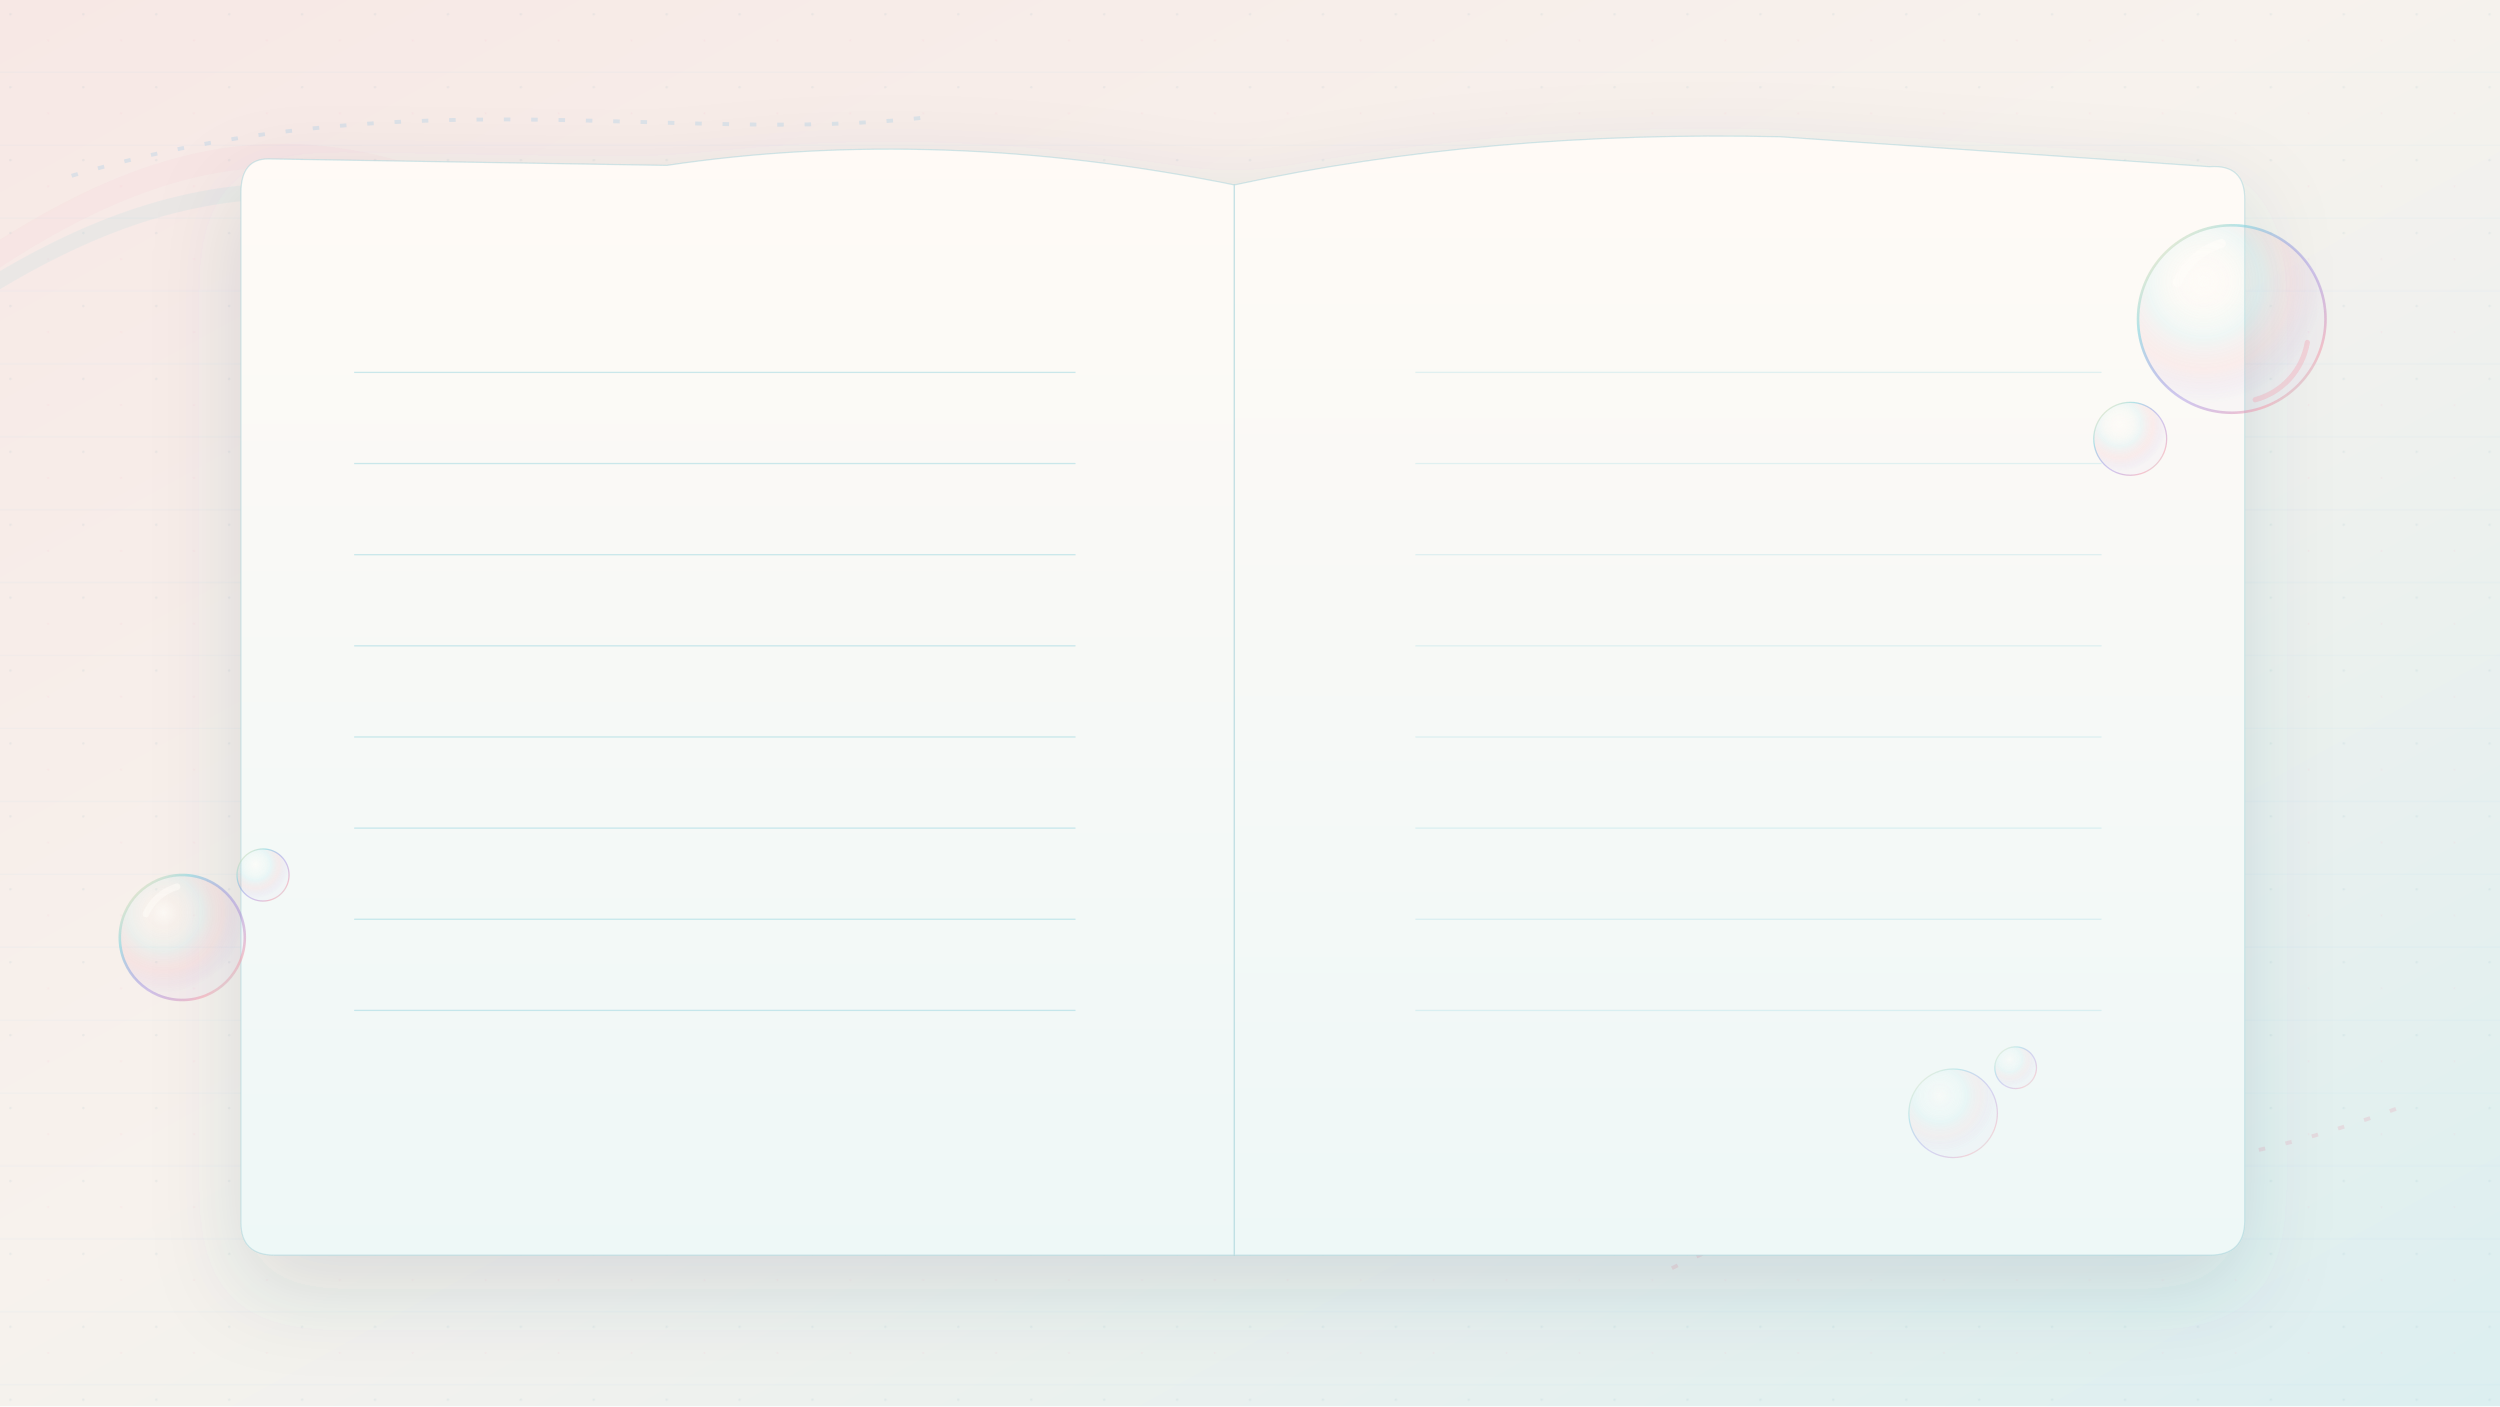
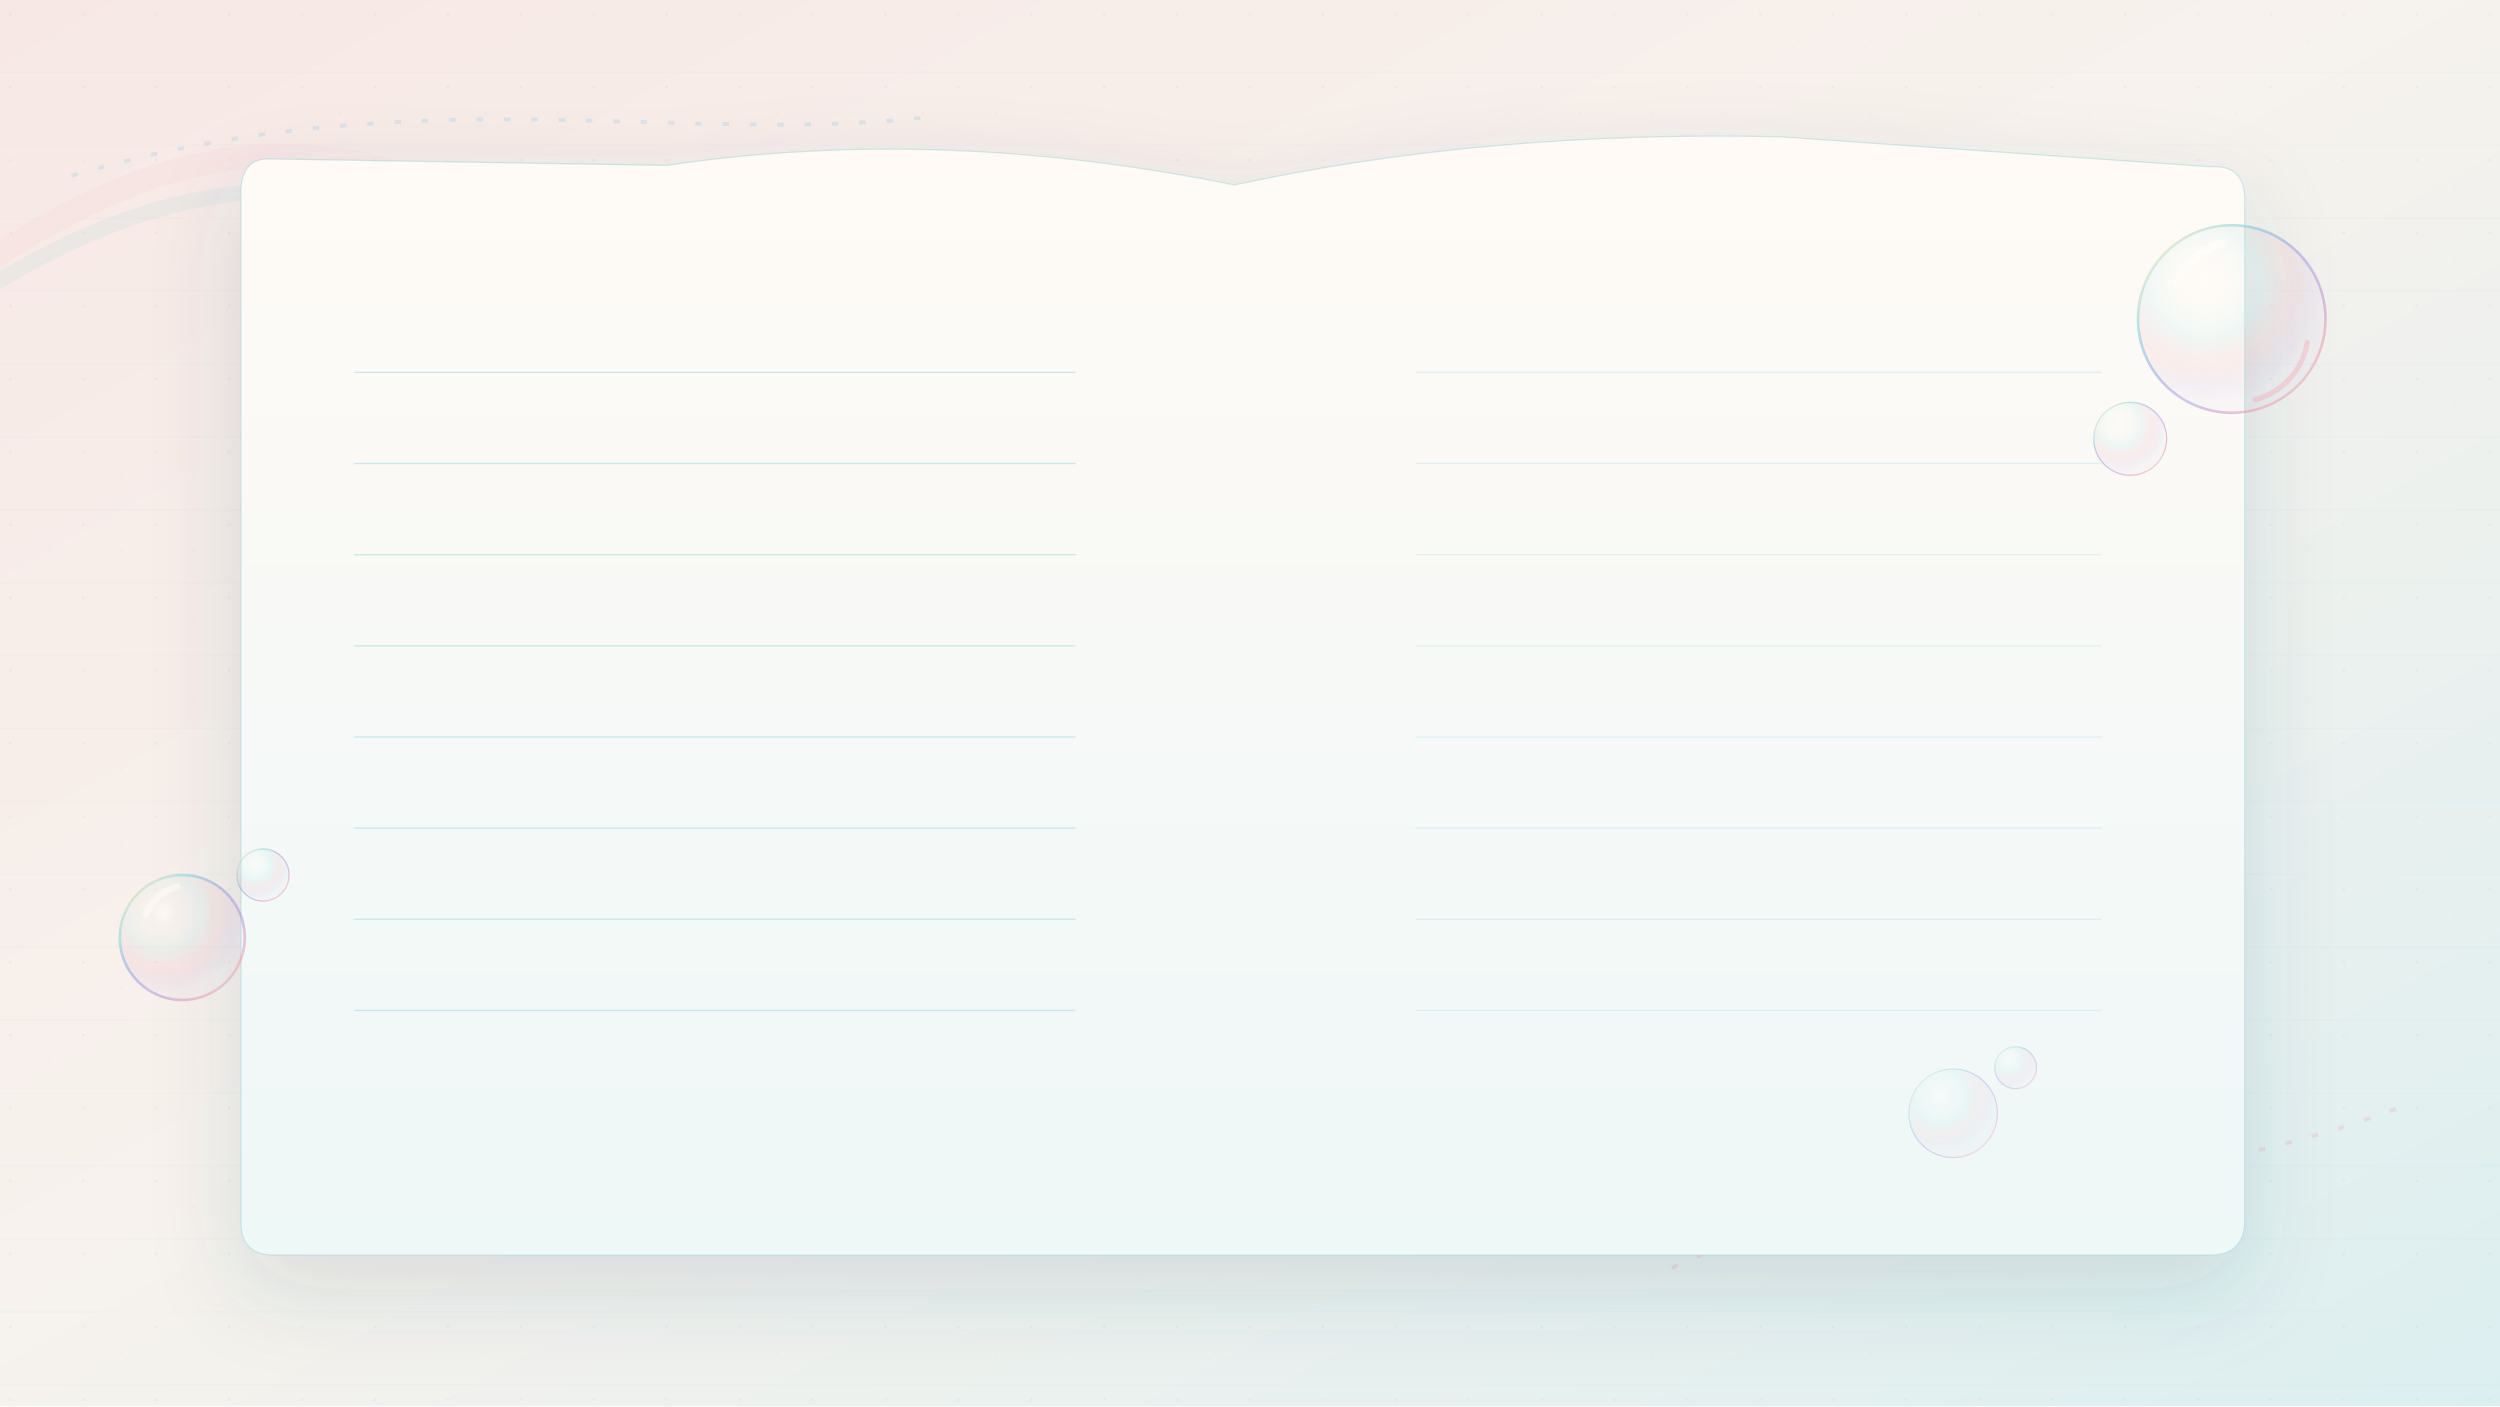
<svg xmlns="http://www.w3.org/2000/svg" width="1920" height="1080" viewBox="0 0 1920 1080">
  <defs>
    <linearGradient id="desk" x1="0" y1="0" x2="1" y2="1">
      <stop offset="0" stop-color="#f7e8e5" />
      <stop offset="0.46" stop-color="#f7f2ed" />
      <stop offset="1" stop-color="#dceff0" />
    </linearGradient>
    <linearGradient id="paper" x1="0" y1="0" x2="0" y2="1">
      <stop offset="0" stop-color="#fffaf6" />
      <stop offset="1" stop-color="#eef8f7" />
    </linearGradient>
    <radialGradient id="bubble" cx="35%" cy="30%" r="65%">
      <stop offset="0" stop-color="#fffdf9" stop-opacity=".92" />
      <stop offset=".18" stop-color="#fffdf9" stop-opacity=".12" />
      <stop offset=".46" stop-color="#bdebf0" stop-opacity=".3" />
      <stop offset=".72" stop-color="#f29aab" stop-opacity=".2" />
      <stop offset="1" stop-color="#7556d9" stop-opacity=".04" />
    </radialGradient>
    <linearGradient id="bubbleEdge" x1="0" y1="0" x2="1" y2="1">
      <stop offset="0" stop-color="#f7d88a" stop-opacity=".45" />
      <stop offset=".28" stop-color="#86d5df" stop-opacity=".9" />
      <stop offset=".58" stop-color="#7556d9" stop-opacity=".42" />
      <stop offset=".82" stop-color="#f29aab" stop-opacity=".78" />
      <stop offset="1" stop-color="#86d5df" stop-opacity=".52" />
    </linearGradient>
    <filter id="paperShadow" x="-20%" y="-20%" width="140%" height="150%">
      <feDropShadow dx="0" dy="26" stdDeviation="34" flood-color="#31586c" flood-opacity=".14" />
    </filter>
    <pattern id="grain" width="56" height="56" patternUnits="userSpaceOnUse">
      <circle cx="8" cy="11" r="1" fill="#5f94a4" opacity=".08" />
      <circle cx="37" cy="31" r=".8" fill="#f4afc5" opacity=".12" />
      <path d="M0 55.5H56" stroke="#6fb8e7" stroke-opacity=".045" />
    </pattern>
  </defs>
  <rect width="1920" height="1080" fill="url(#desk)" />
  <rect width="1920" height="1080" fill="url(#grain)" />
  <path d="M55 135C315 58 520 112 713 90" fill="none" stroke="#6fb8e7" stroke-width="3" stroke-dasharray="5 16" opacity=".2" />
  <path d="M1284 974c165-84 338-39 563-125" fill="none" stroke="#e990a6" stroke-width="3" stroke-dasharray="5 16" opacity=".22" />
  <path d="M-80 252C126 91 245 89 420 180" fill="none" stroke="#f0a4bb" stroke-width="18" opacity=".08" />
  <path d="M-90 277C111 122 252 116 428 203" fill="none" stroke="#73ced9" stroke-width="12" opacity=".1" />
  <g filter="url(#paperShadow)">
-     <path d="M206 122Q185 122 185 148V939Q185 964 211 964H948V142Q721 96 512 127Z" fill="url(#paper)" stroke="#9ccfd8" stroke-opacity=".45" />
-     <path d="M948 142V964H1697Q1724 964 1724 937V153Q1724 126 1697 128L1367 105Q1142 100 948 142Z" fill="url(#paper)" stroke="#9ccfd8" stroke-opacity=".45" />
+     <path id="denia-paper-surface" d="M206 122Q185 122 185 148V939Q185 964 211 964H1697Q1724 964 1724 937V153Q1724 126 1697 128L1367 105Q1142 100 948 142Q721 96 512 127Z" fill="url(#paper)" />
+     <path id="denia-paper-outline" d="M206 122Q185 122 185 148V939Q185 964 211 964H1697Q1724 964 1724 937V153Q1724 126 1697 128L1367 105Q1142 100 948 142Q721 96 512 127Z" fill="none" stroke="#9ccfd8" stroke-opacity=".45" />
  </g>
  <g opacity=".46" fill="none" stroke="#8fd2dd">
    <path d="M272 286H826M272 356H826M272 426H826M272 496H826M272 566H826M272 636H826M272 706H826M272 776H826" />
    <path d="M1087 286H1614M1087 356H1614M1087 426H1614M1087 496H1614M1087 566H1614M1087 636H1614M1087 706H1614M1087 776H1614" opacity=".55" />
  </g>
  <g id="denia-bubble-field" opacity=".7" fill="none" stroke="url(#bubbleEdge)">
    <g transform="translate(1714 245)">
      <circle r="72" fill="url(#bubble)" stroke-width="2" />
      <path d="M-42-28A55 55 0 0 1-8-58" stroke="#fffdf9" stroke-width="7" stroke-linecap="round" opacity=".68" />
      <path d="M18 62A55 55 0 0 0 58 18" stroke="#f29aab" stroke-width="4" stroke-linecap="round" opacity=".48" />
      <circle cx="-78" cy="92" r="28" fill="url(#bubble)" />
    </g>
    <g transform="translate(140 720)">
      <circle r="48" fill="url(#bubble)" stroke-width="2" />
      <path d="M-28-18A38 38 0 0 1-4-39" stroke="#fffdf9" stroke-width="5" stroke-linecap="round" opacity=".7" />
      <circle cx="62" cy="-48" r="20" fill="url(#bubble)" />
    </g>
    <g transform="translate(1500 855)" opacity=".7">
      <circle r="34" fill="url(#bubble)" />
      <circle cx="48" cy="-35" r="16" fill="url(#bubble)" />
    </g>
  </g>
</svg>
